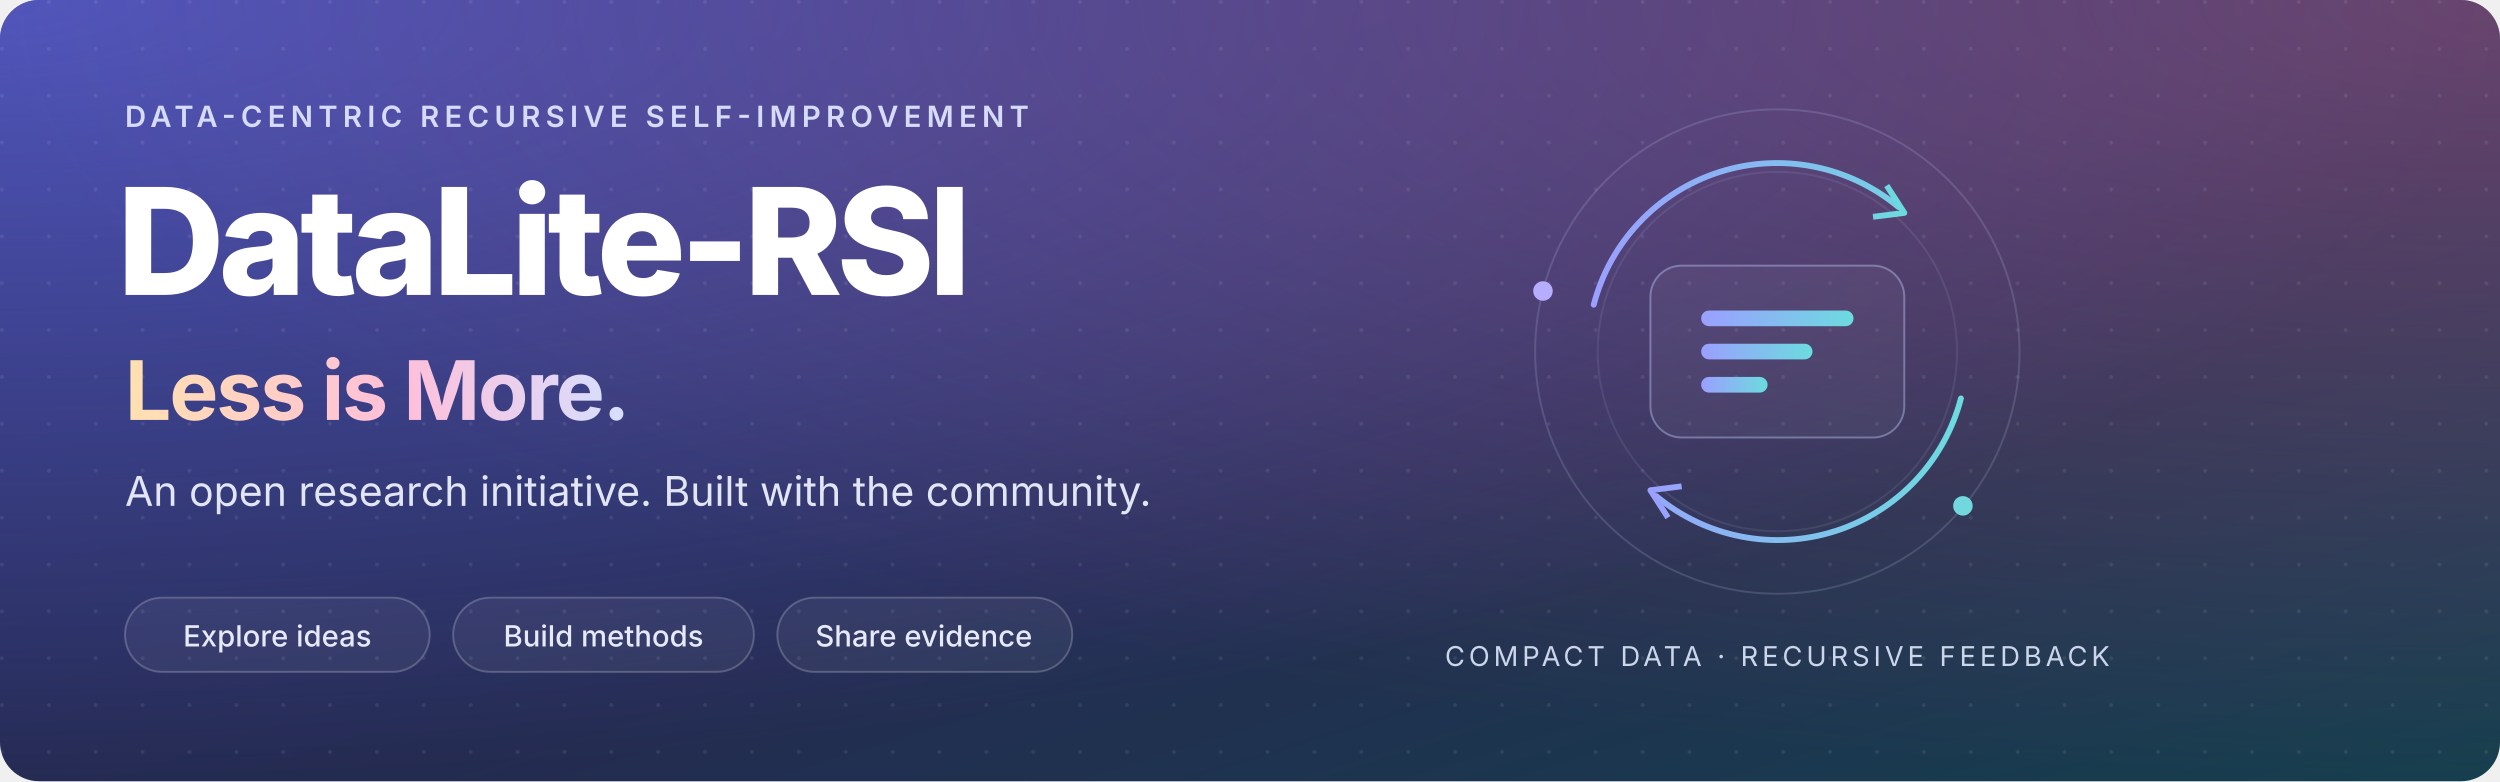
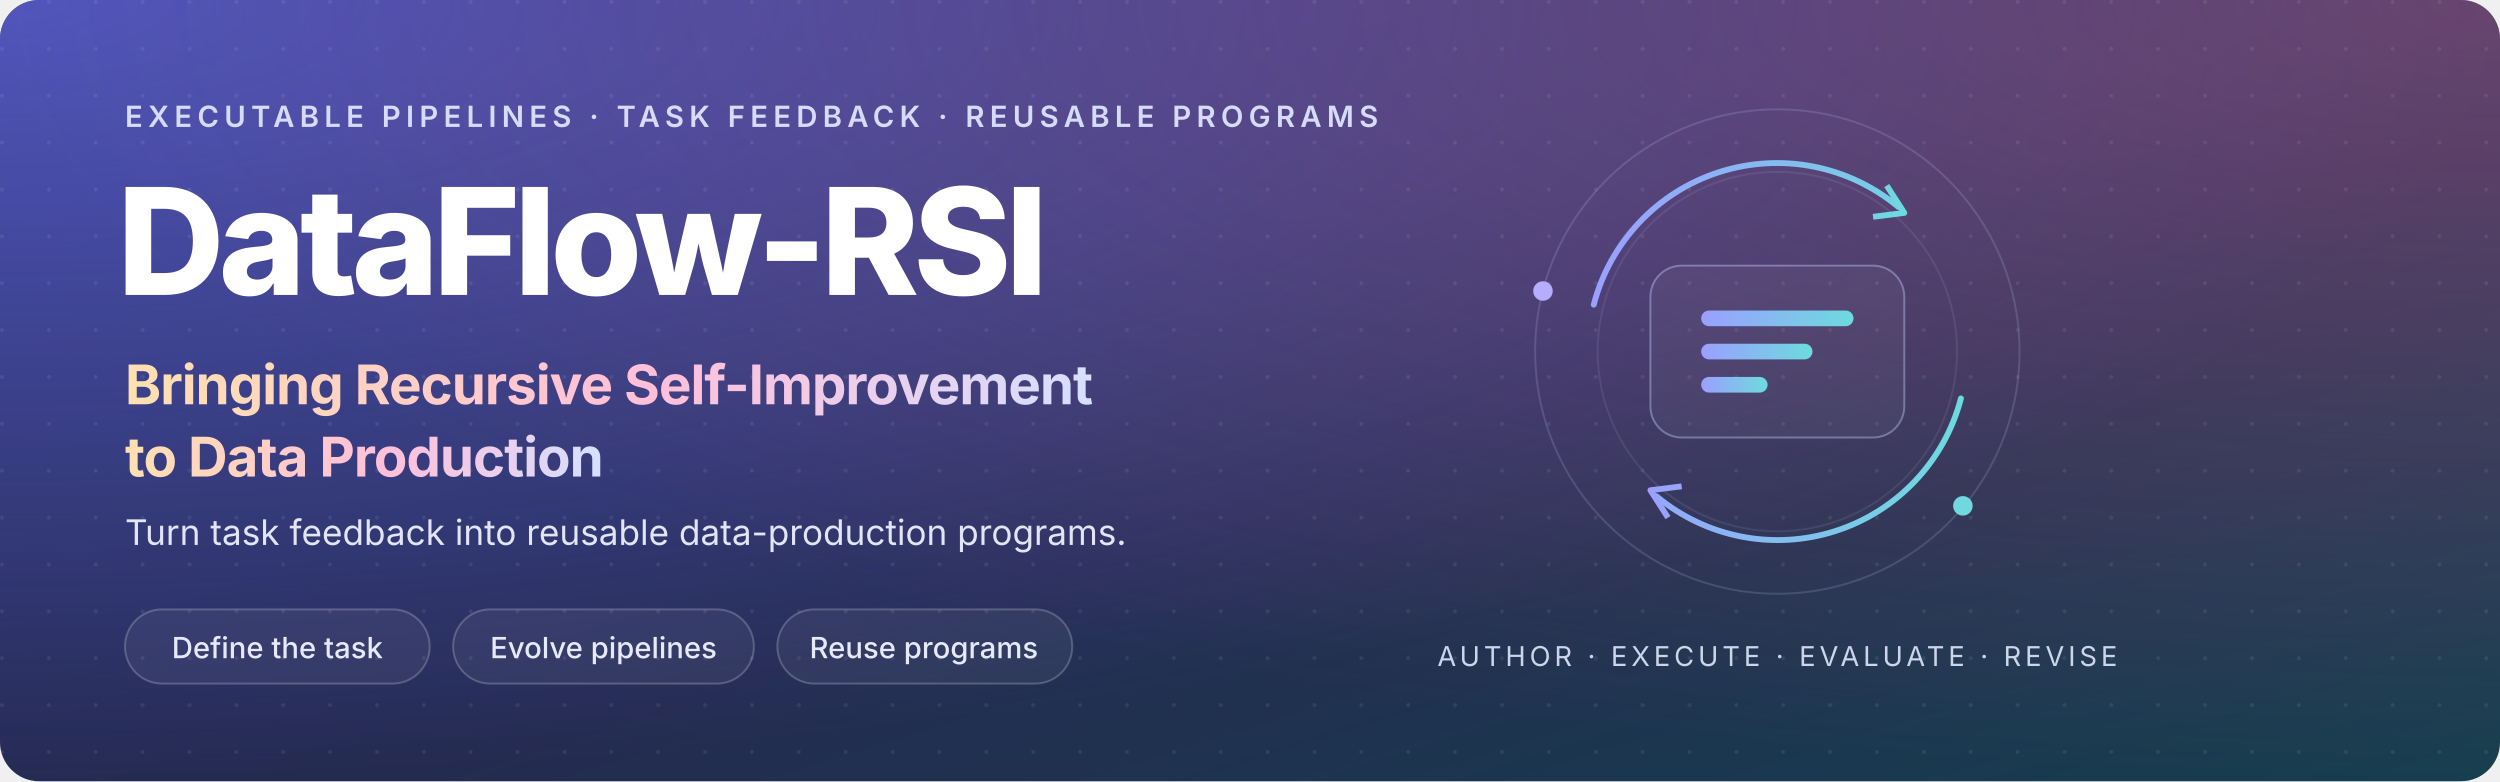
<svg xmlns="http://www.w3.org/2000/svg" width="1280" height="400" viewBox="0 0 1280 400" role="img" aria-labelledby="title desc">
  <defs>
    <linearGradient id="base" x2="1" y2="1">
      <stop stop-color="#292b68" />
      <stop offset=".58" stop-color="#242b50" />
      <stop offset="1" stop-color="#153f4e" />
    </linearGradient>
    <radialGradient id="violet" cx="0" cy="0" r="1">
      <stop stop-color="#6268df" stop-opacity=".7" />
      <stop offset="1" stop-color="#6268df" stop-opacity="0" />
    </radialGradient>
    <radialGradient id="pink" cx="1" cy="0" r="1">
      <stop stop-color="#ba648f" stop-opacity=".45" />
      <stop offset="1" stop-color="#ba648f" stop-opacity="0" />
    </radialGradient>
    <linearGradient id="warm">
      <stop stop-color="#ffe0b1" />
      <stop offset=".55" stop-color="#ffbfd9" />
      <stop offset="1" stop-color="#d6dfff" />
    </linearGradient>
    <linearGradient id="accent">
      <stop stop-color="#9b9fff" />
      <stop offset="1" stop-color="#6cdbdf" />
    </linearGradient>
    <pattern id="dots" width="24" height="24" patternUnits="userSpaceOnUse">
      <circle cx="1" cy="1" r="1" fill="#fff" opacity=".08" />
    </pattern>
  </defs>
  <rect width="1280" height="400" rx="20" fill="url(#base)" />
  <rect width="1280" height="400" rx="20" fill="url(#violet)" />
  <rect width="1280" height="400" rx="20" fill="url(#pink)" />
  <rect width="1280" height="400" rx="20" fill="url(#dots)" />
  <g font-family="Inter, -apple-system, BlinkMacSystemFont, Segoe UI, Arial, sans-serif">
-     <text x="64" y="65" fill="#d6dbfa" font-size="15" font-weight="600" letter-spacing="2.7">DATA-CENTRIC RECURSIVE SELF-IMPROVEMENT</text>
-     <text x="60" y="151" fill="#fff" font-size="76" font-weight="800" letter-spacing="-3">DataLite-RSI</text>
-     <text x="64" y="215" fill="url(#warm)" font-size="42" font-weight="700" letter-spacing="-1">Less is More.</text>
-     <text x="64" y="259" fill="#e1e5f5" font-size="21">An open research initiative. Built with the community.</text>
+     <text x="64" y="65" fill="#d6dbfa" font-size="15" font-weight="600" letter-spacing="2.7">EXECUTABLE PIPELINES · TASK FEEDBACK · REUSABLE PROGRAMS</text>
+     <text x="60" y="151" fill="#fff" font-size="76" font-weight="800" letter-spacing="-3">DataFlow-RSI</text>
+     <text x="64" y="207" fill="url(#warm)" font-size="28" font-weight="700" letter-spacing="-.5">Bringing Recursive Self-Improvement</text>
+     <text x="64" y="244" fill="url(#warm)" font-size="28" font-weight="700" letter-spacing="-.5">to Data Production</text>
+     <text x="64" y="279" fill="#e1e5f5" font-size="18">Turn task feedback into reusable data-production programs.</text>
    <g font-size="15" font-weight="500" fill="#e5e9fa">
-       <rect x="64" y="306" width="156" height="38" rx="19" fill="#ffffff0d" stroke="#ffffff36" />
-       <text x="142" y="331" text-anchor="middle">Explore ideas</text>
-       <rect x="232" y="306" width="154" height="38" rx="19" fill="#ffffff0d" stroke="#ffffff36" />
-       <text x="309" y="331" text-anchor="middle">Build methods</text>
-       <rect x="398" y="306" width="151" height="38" rx="19" fill="#ffffff0d" stroke="#ffffff36" />
-       <text x="473" y="331" text-anchor="middle">Share evidence</text>
+       <rect x="64" y="312" width="156" height="38" rx="19" fill="#ffffff0d" stroke="#ffffff36" />
+       <text x="142" y="337" text-anchor="middle">Define the task</text>
+       <rect x="232" y="312" width="154" height="38" rx="19" fill="#ffffff0d" stroke="#ffffff36" />
+       <text x="309" y="337" text-anchor="middle">Evolve pipelines</text>
+       <rect x="398" y="312" width="151" height="38" rx="19" fill="#ffffff0d" stroke="#ffffff36" />
+       <text x="473" y="337" text-anchor="middle">Reuse programs</text>
    </g>
    <g transform="translate(910 180)">
      <circle r="124" fill="none" stroke="#d1dbff" stroke-opacity=".16" />
      <circle r="92" fill="none" stroke="#d1dbff" stroke-opacity=".10" />
      <path d="M-94-24A97 97 0 0 1 62-74M94 24A97 97 0 0 1-62 74" fill="none" stroke="url(#accent)" stroke-width="3" stroke-linecap="round" />
      <path d="m56-85 9 14-16 2m-105 154-9-14 16-2" fill="none" stroke="url(#accent)" stroke-width="3" stroke-linejoin="round" />
      <rect x="-65" y="-44" width="130" height="88" rx="16" fill="#ffffff0a" stroke="#c4d2ff" stroke-opacity=".4" />
      <g fill="url(#accent)">
        <rect x="-39" y="-21" width="78" height="8" rx="4" />
        <rect x="-39" y="-4" width="57" height="8" rx="4" />
        <rect x="-39" y="13" width="34" height="8" rx="4" />
      </g>
      <circle cx="-120" cy="-31" r="5" fill="#b6adff" />
      <circle cx="95" cy="79" r="5" fill="#72d8e0" />
    </g>
-     <text x="910" y="341" fill="#cbd6eb" font-size="14" letter-spacing="2" text-anchor="middle">COMPACT DATA · RECURSIVE FEEDBACK</text>
+     <text x="910" y="341" fill="#cbd6eb" font-size="14" letter-spacing="2" text-anchor="middle">AUTHOR · EXECUTE · EVALUATE · REVISE</text>
  </g>
</svg>
